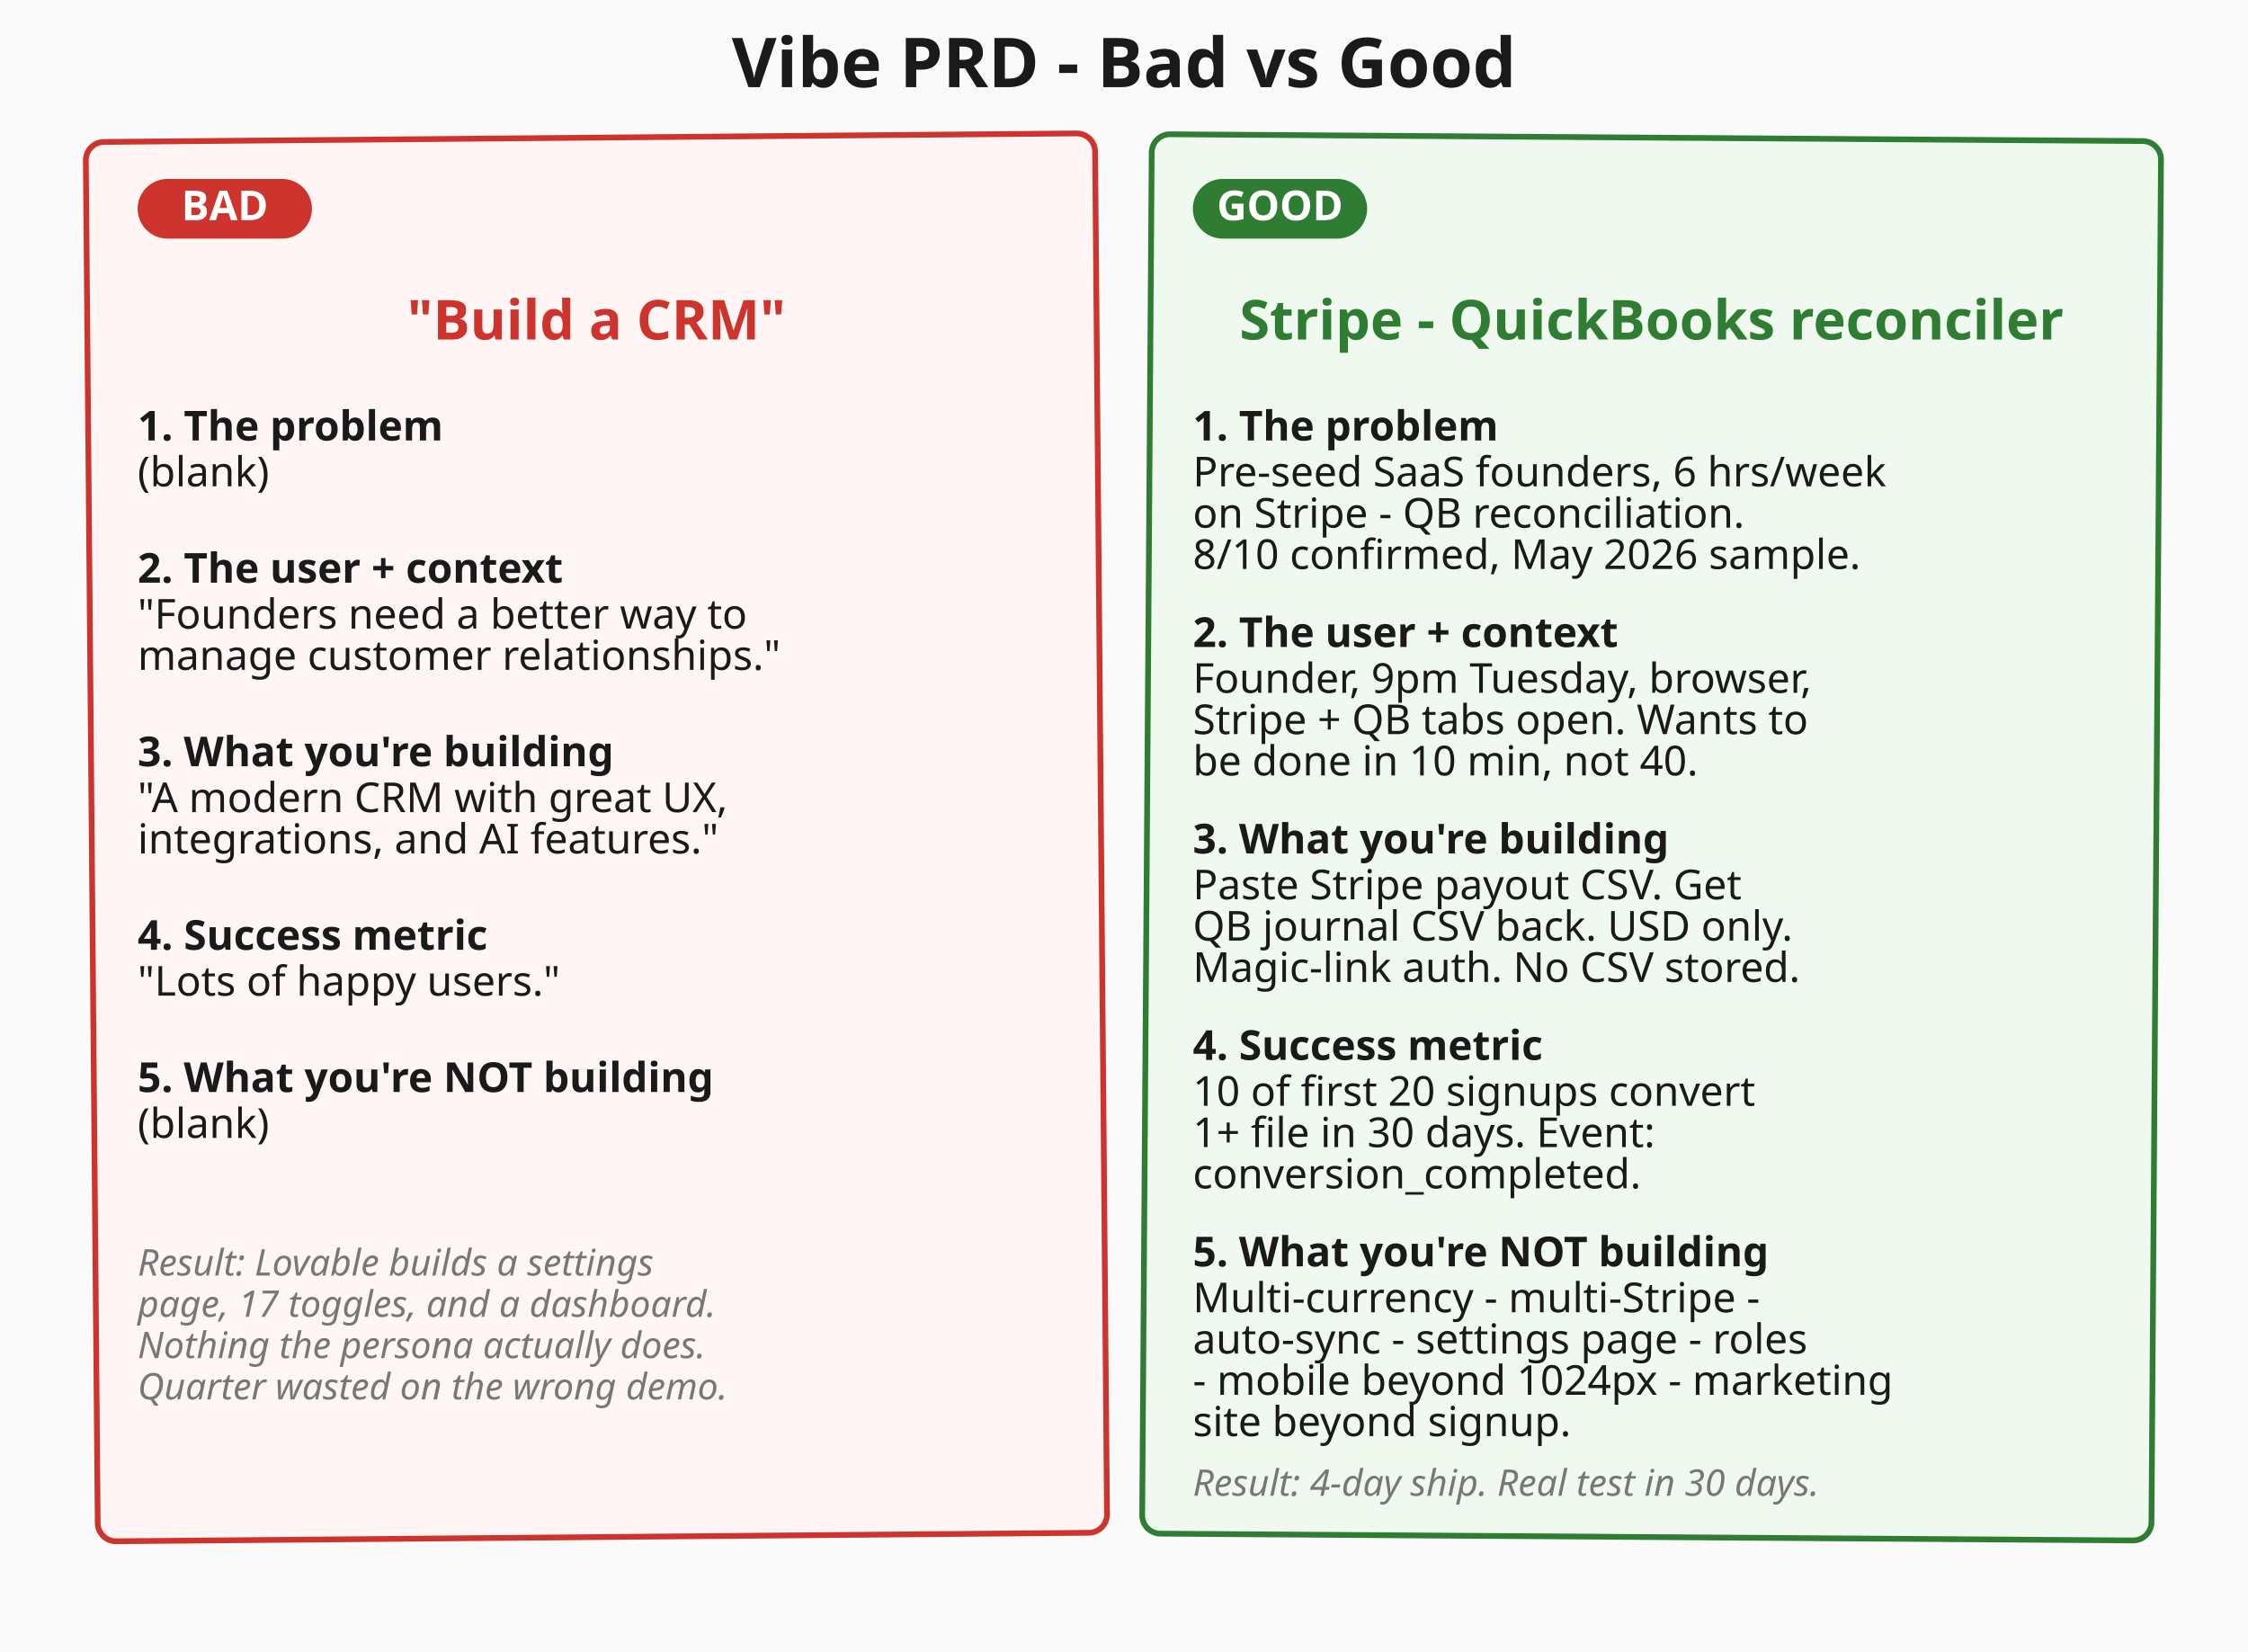
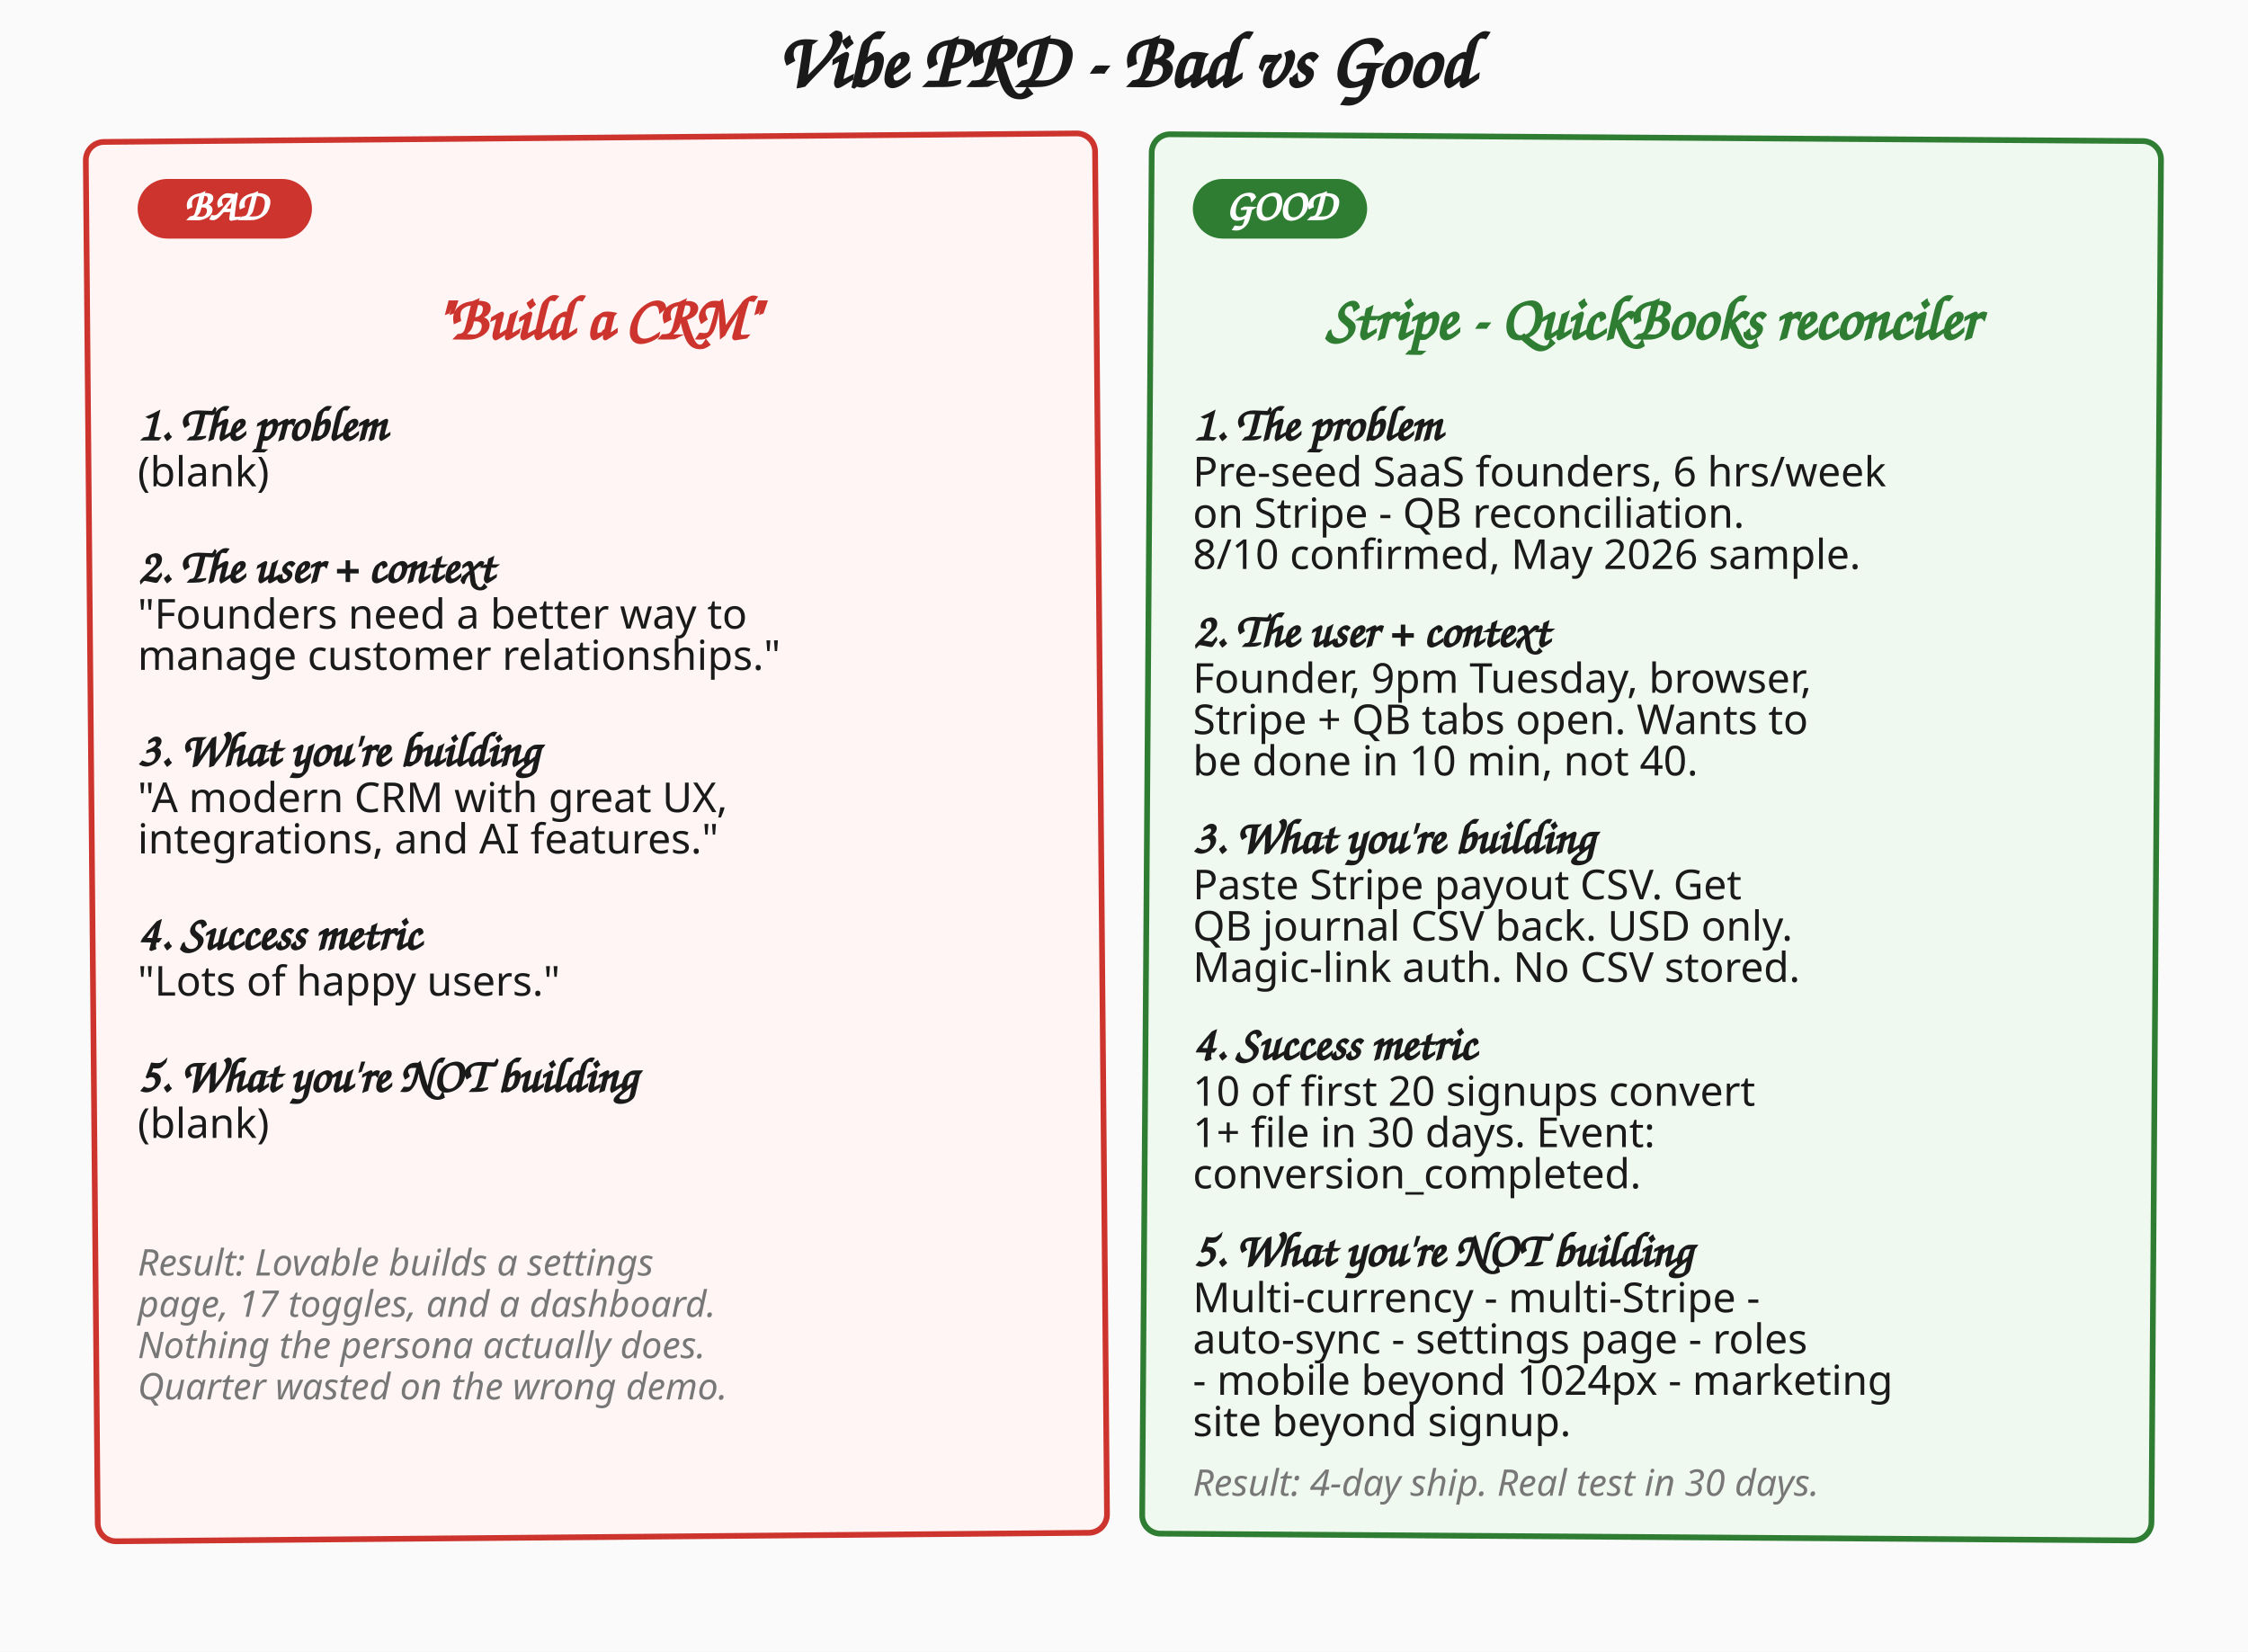
<svg xmlns="http://www.w3.org/2000/svg" viewBox="0 0 980 720" role="img" aria-labelledby="prd-compare-title">
  <defs>
    <style>
      .sans { font-family: "Segoe UI", system-ui, -apple-system, sans-serif; }
-       .header { font-size: 30px; font-weight: bold; fill: #1a1a1a; }
-       .badtitle { font-size: 24px; font-weight: bold; fill: #cc342d; }
-       .goodtitle { font-size: 24px; font-weight: bold; fill: #2e7d32; }
-       .label { font-size: 18px; font-weight: bold; fill: #1a1a1a; }
+       .hand { font-family: "Caveat", "Patrick Hand", "Comic Sans MS", cursive; }
+       .header { font-size: 34px; font-weight: bold; fill: #1a1a1a; }
+       .badtitle { font-size: 27px; font-weight: bold; fill: #cc342d; }
+       .goodtitle { font-size: 27px; font-weight: bold; fill: #2e7d32; }
+       .label { font-size: 21px; font-weight: bold; fill: #1a1a1a; }
      .body { font-size: 18px; fill: #1a1a1a; }
      .hint { font-size: 16px; fill: #777; font-style: italic; }
      .card-bad  { fill: #fff5f5; stroke: #cc342d; stroke-width: 2.5; }
      .card-good { fill: #f0f9f0; stroke: #2e7d32; stroke-width: 2.5; }
      .stamp-bad { fill: #cc342d; }
      .stamp-good { fill: #2e7d32; }
-       .stamptext { font-size: 18px; font-weight: bold; fill: #fff; }
+       .stamptext { font-size: 19px; font-weight: bold; fill: #fff; }
    </style>
  </defs>
  <rect width="980" height="720" fill="#fafafa" />
-   <text x="490" y="38" text-anchor="middle" class="sans header">Vibe PRD - Bad vs Good</text>
+   <text x="490" y="38" text-anchor="middle" class="hand header">Vibe PRD - Bad vs Good</text>
  <rect x="40" y="60" width="440" height="610" rx="8" class="card-bad" transform="rotate(-0.5 260 365)" />
  <rect x="60" y="78" width="76" height="26" rx="13" class="stamp-bad" />
-   <text x="98" y="96" text-anchor="middle" class="sans stamptext">BAD</text>
-   <text x="260" y="148" text-anchor="middle" class="sans badtitle">"Build a CRM"</text>
-   <text x="60" y="192" class="sans label">1. The problem</text>
+   <text x="98" y="96" text-anchor="middle" class="hand stamptext">BAD</text>
+   <text x="260" y="148" text-anchor="middle" class="hand badtitle">"Build a CRM"</text>
+   <text x="60" y="192" class="hand label">1. The problem</text>
  <text x="60" y="212" class="sans body">(blank)</text>
-   <text x="60" y="254" class="sans label">2. The user + context</text>
+   <text x="60" y="254" class="hand label">2. The user + context</text>
  <text x="60" y="274" class="sans body">"Founders need a better way to</text>
  <text x="60" y="292" class="sans body">manage customer relationships."</text>
-   <text x="60" y="334" class="sans label">3. What you're building</text>
+   <text x="60" y="334" class="hand label">3. What you're building</text>
  <text x="60" y="354" class="sans body">"A modern CRM with great UX,</text>
  <text x="60" y="372" class="sans body">integrations, and AI features."</text>
-   <text x="60" y="414" class="sans label">4. Success metric</text>
+   <text x="60" y="414" class="hand label">4. Success metric</text>
  <text x="60" y="434" class="sans body">"Lots of happy users."</text>
-   <text x="60" y="476" class="sans label">5. What you're NOT building</text>
+   <text x="60" y="476" class="hand label">5. What you're NOT building</text>
  <text x="60" y="496" class="sans body">(blank)</text>
  <text x="60" y="556" class="sans hint">Result: Lovable builds a settings</text>
  <text x="60" y="574" class="sans hint">page, 17 toggles, and a dashboard.</text>
  <text x="60" y="592" class="sans hint">Nothing the persona actually does.</text>
  <text x="60" y="610" class="sans hint">Quarter wasted on the wrong demo.</text>
  <rect x="500" y="60" width="440" height="610" rx="8" class="card-good" transform="rotate(0.4 720 365)" />
  <rect x="520" y="78" width="76" height="26" rx="13" class="stamp-good" />
-   <text x="558" y="96" text-anchor="middle" class="sans stamptext">GOOD</text>
-   <text x="720" y="148" text-anchor="middle" class="sans goodtitle">Stripe - QuickBooks reconciler</text>
-   <text x="520" y="192" class="sans label">1. The problem</text>
+   <text x="558" y="96" text-anchor="middle" class="hand stamptext">GOOD</text>
+   <text x="720" y="148" text-anchor="middle" class="hand goodtitle">Stripe - QuickBooks reconciler</text>
+   <text x="520" y="192" class="hand label">1. The problem</text>
  <text x="520" y="212" class="sans body">Pre-seed SaaS founders, 6 hrs/week</text>
  <text x="520" y="230" class="sans body">on Stripe - QB reconciliation.</text>
  <text x="520" y="248" class="sans body">8/10 confirmed, May 2026 sample.</text>
-   <text x="520" y="282" class="sans label">2. The user + context</text>
+   <text x="520" y="282" class="hand label">2. The user + context</text>
  <text x="520" y="302" class="sans body">Founder, 9pm Tuesday, browser,</text>
  <text x="520" y="320" class="sans body">Stripe + QB tabs open. Wants to</text>
  <text x="520" y="338" class="sans body">be done in 10 min, not 40.</text>
-   <text x="520" y="372" class="sans label">3. What you're building</text>
+   <text x="520" y="372" class="hand label">3. What you're building</text>
  <text x="520" y="392" class="sans body">Paste Stripe payout CSV. Get</text>
  <text x="520" y="410" class="sans body">QB journal CSV back. USD only.</text>
  <text x="520" y="428" class="sans body">Magic-link auth. No CSV stored.</text>
-   <text x="520" y="462" class="sans label">4. Success metric</text>
+   <text x="520" y="462" class="hand label">4. Success metric</text>
  <text x="520" y="482" class="sans body">10 of first 20 signups convert</text>
  <text x="520" y="500" class="sans body">1+ file in 30 days. Event:</text>
  <text x="520" y="518" class="sans body">conversion_completed.</text>
-   <text x="520" y="552" class="sans label">5. What you're NOT building</text>
+   <text x="520" y="552" class="hand label">5. What you're NOT building</text>
  <text x="520" y="572" class="sans body">Multi-currency - multi-Stripe -</text>
  <text x="520" y="590" class="sans body">auto-sync - settings page - roles</text>
  <text x="520" y="608" class="sans body">- mobile beyond 1024px - marketing</text>
  <text x="520" y="626" class="sans body">site beyond signup.</text>
  <text x="520" y="652" class="sans hint">Result: 4-day ship. Real test in 30 days.</text>
</svg>
